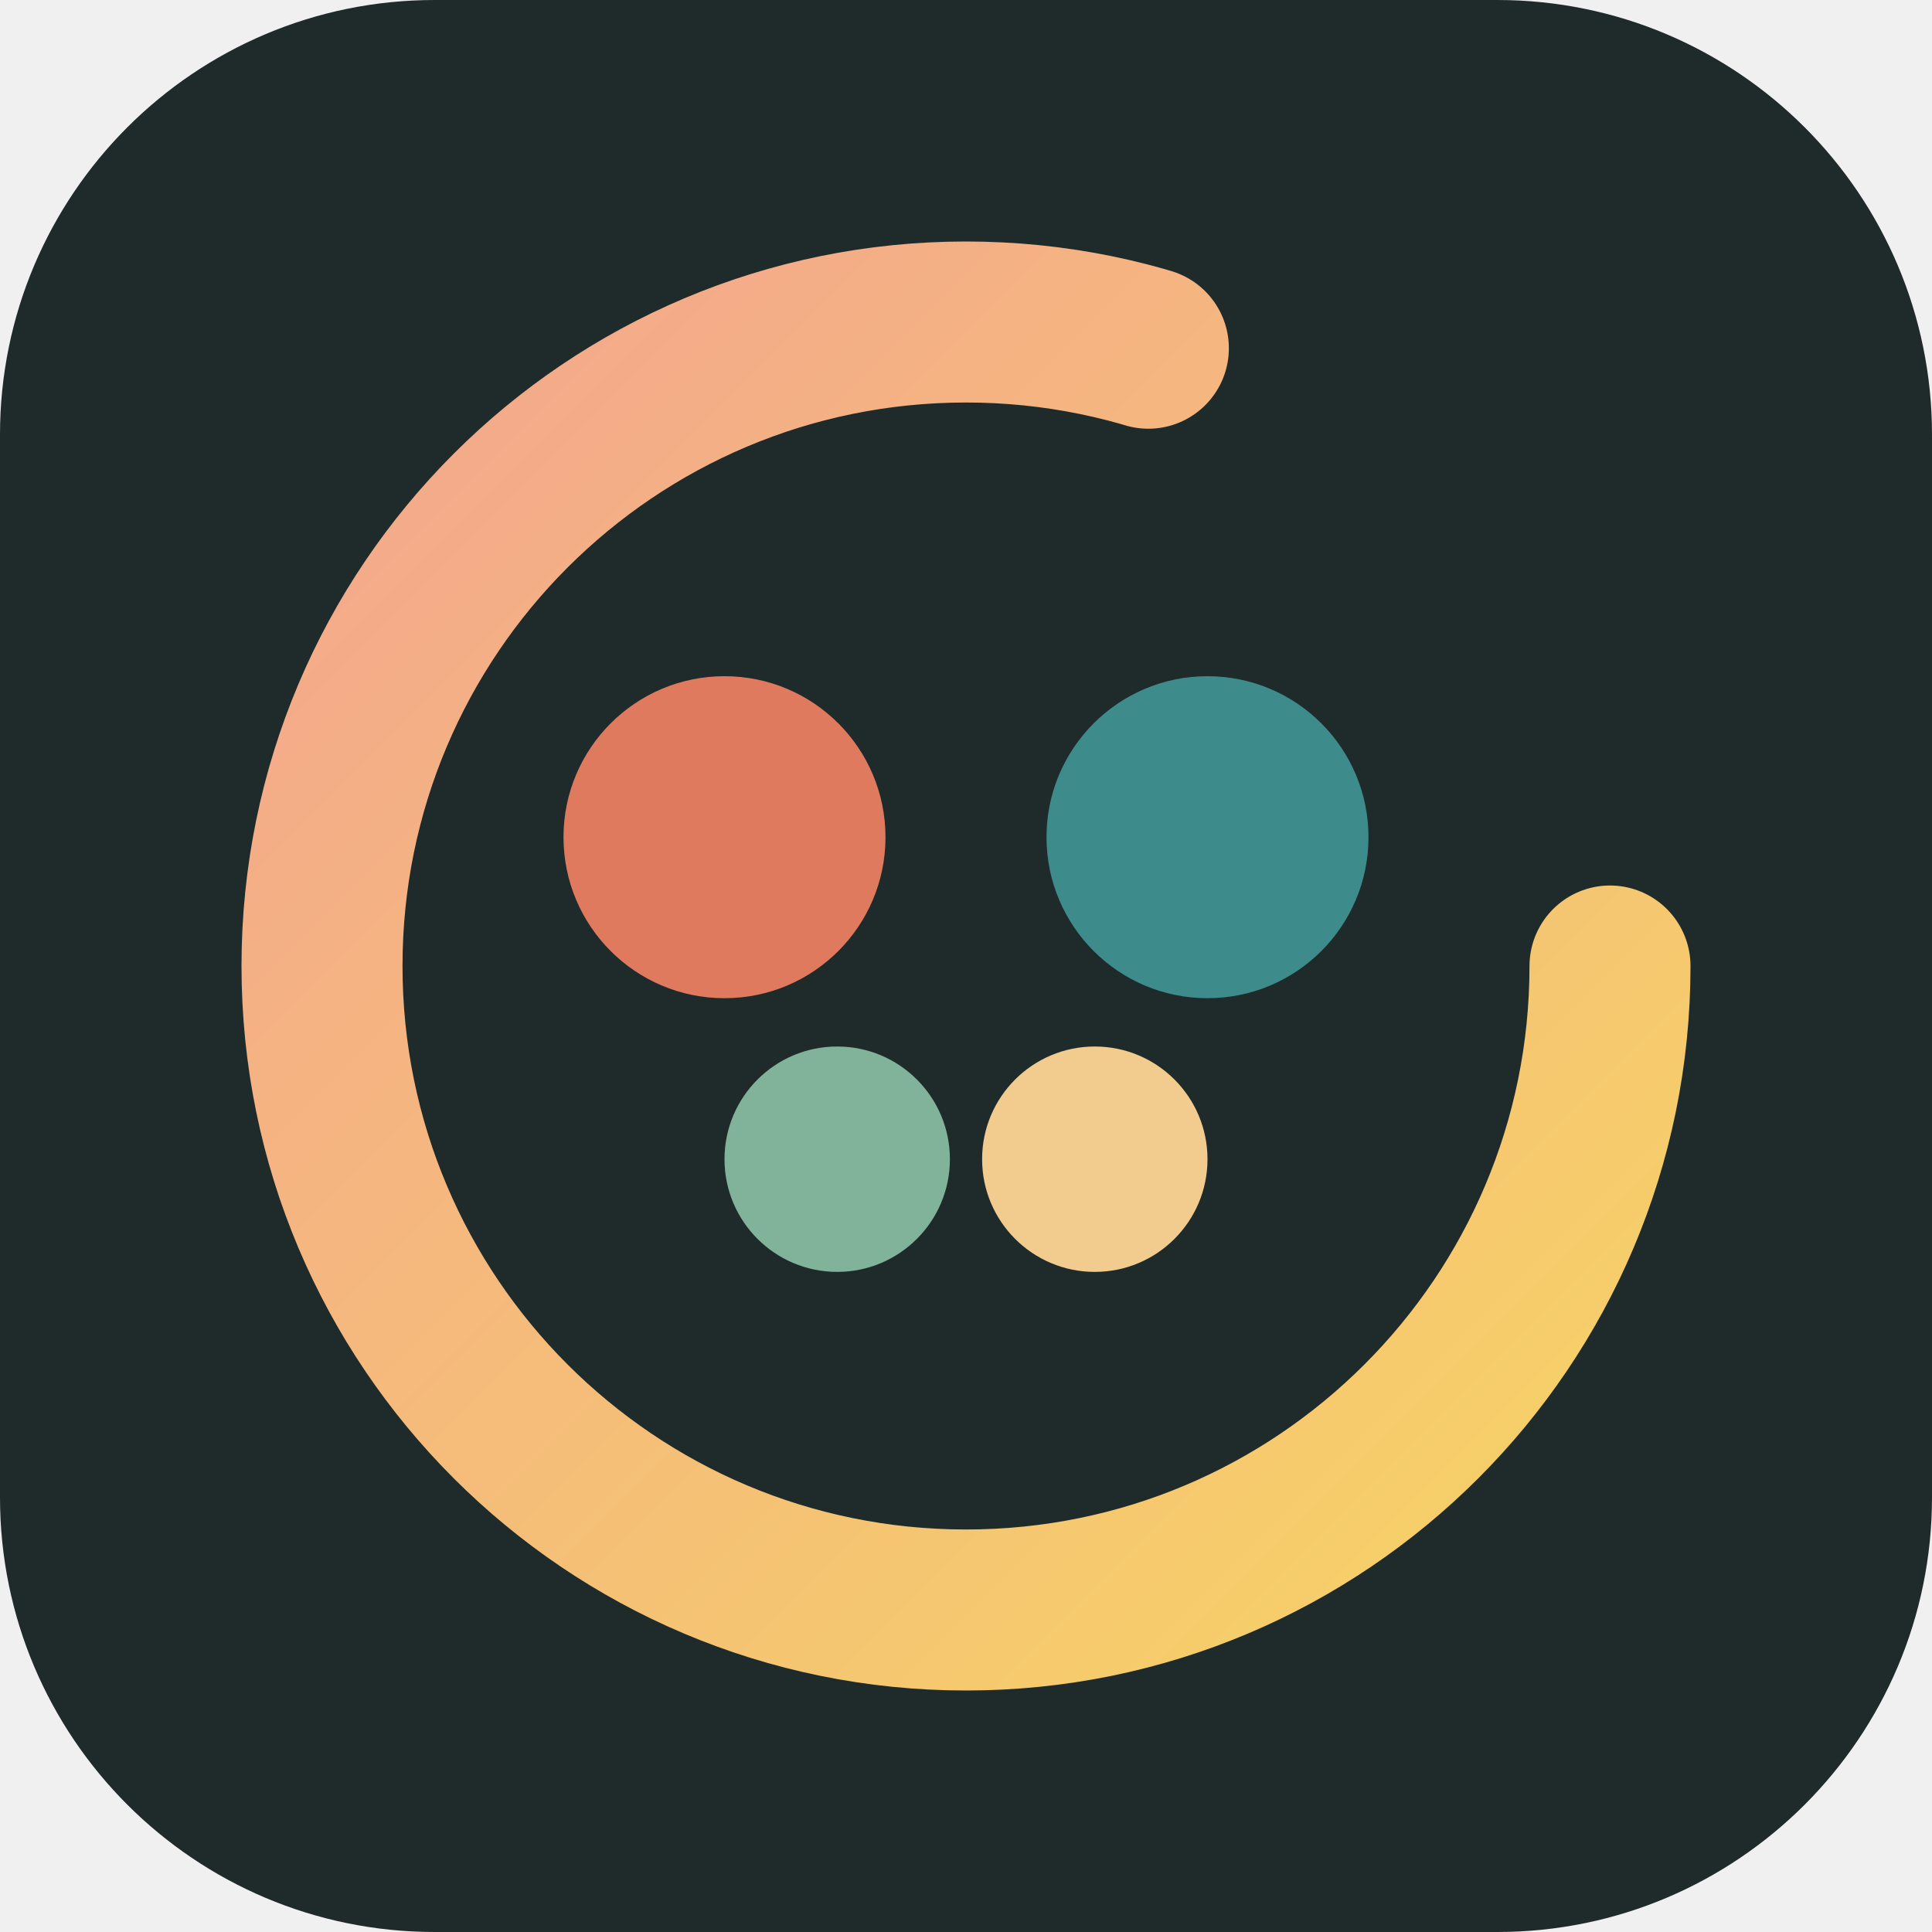
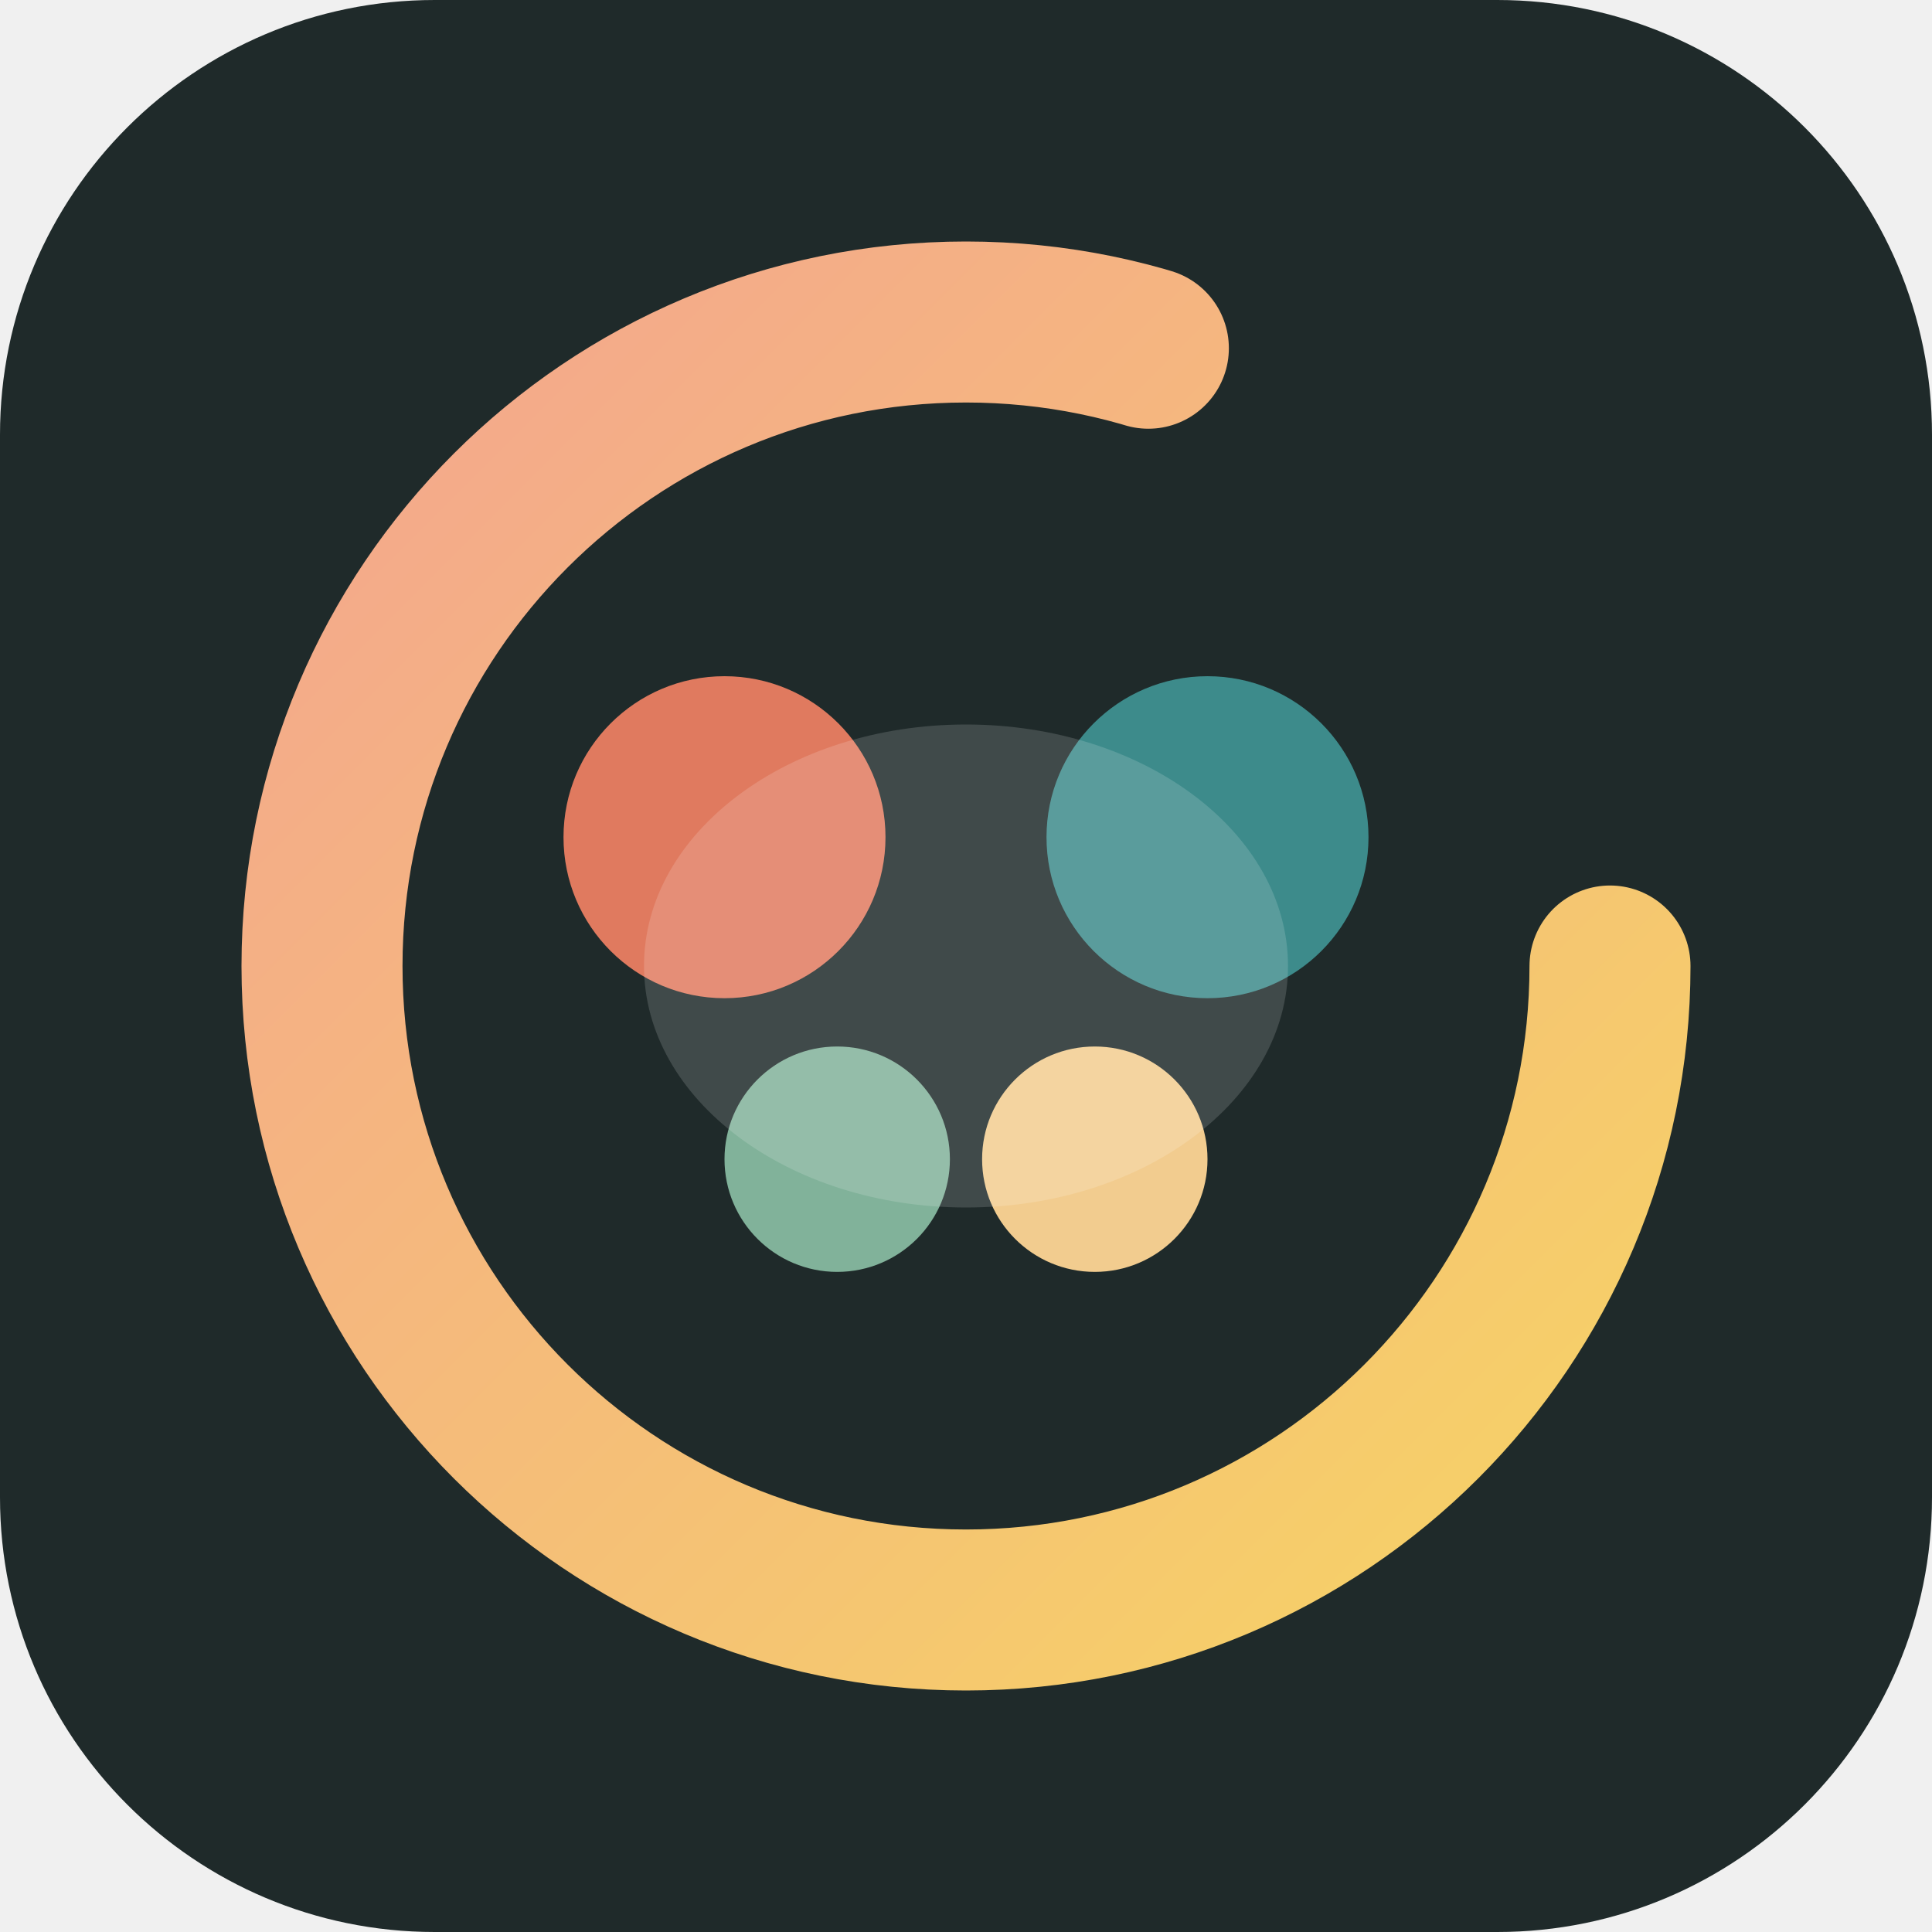
<svg xmlns="http://www.w3.org/2000/svg" width="1024" height="1024" viewBox="0 0 120 120">
  <defs>
    <linearGradient id="embrace" x1="0%" y1="0%" x2="100%" y2="100%">
      <stop offset="0%" style="stop-color:#F4A68E" />
      <stop offset="100%" style="stop-color:#F6D365" />
    </linearGradient>
  </defs>
  <rect width="120" height="120" rx="27" fill="#1F2A2A" />
  <circle cx="60" cy="60" r="40" fill="none" stroke="url(#embrace)" stroke-width="10" stroke-linecap="round" stroke-dasharray="200 60" />
  <circle cx="45" cy="52" r="10" fill="#E07A5F" />
  <circle cx="75" cy="52" r="10" fill="#3D8B8B" />
  <circle cx="52" cy="72" r="7" fill="#81B29A" />
  <circle cx="68" cy="72" r="7" fill="#F2CC8F" />
+   <ellipse cx="60" cy="60" rx="20" ry="15" fill="#FFFFFF" opacity="0.15" />
</svg>
